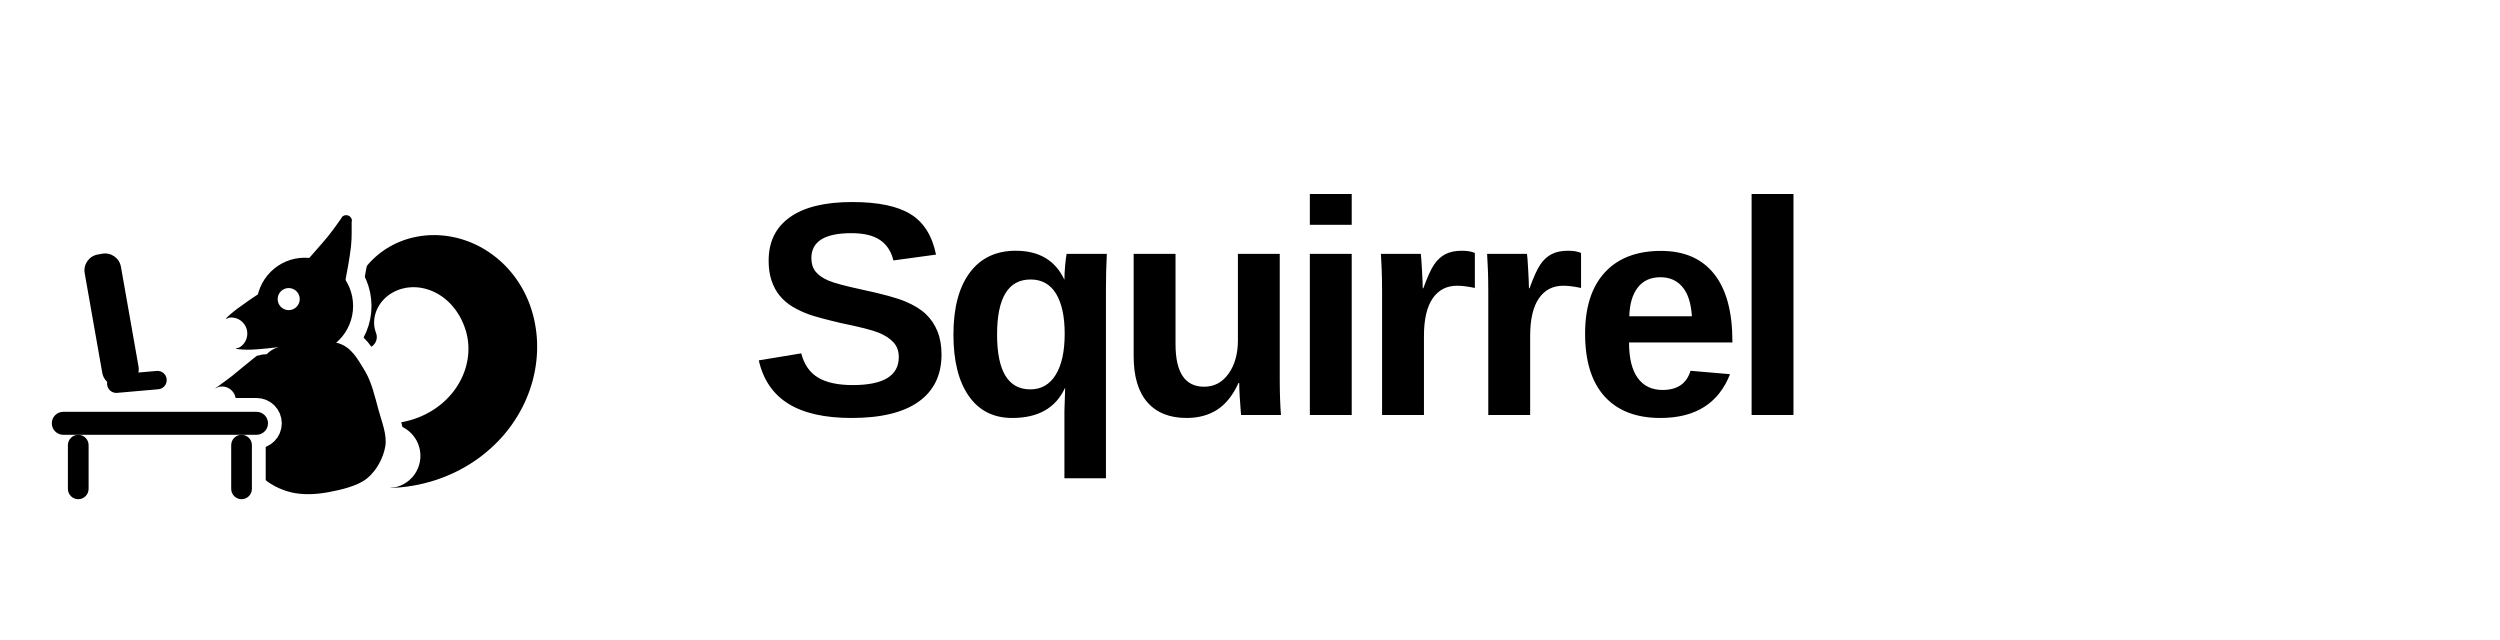
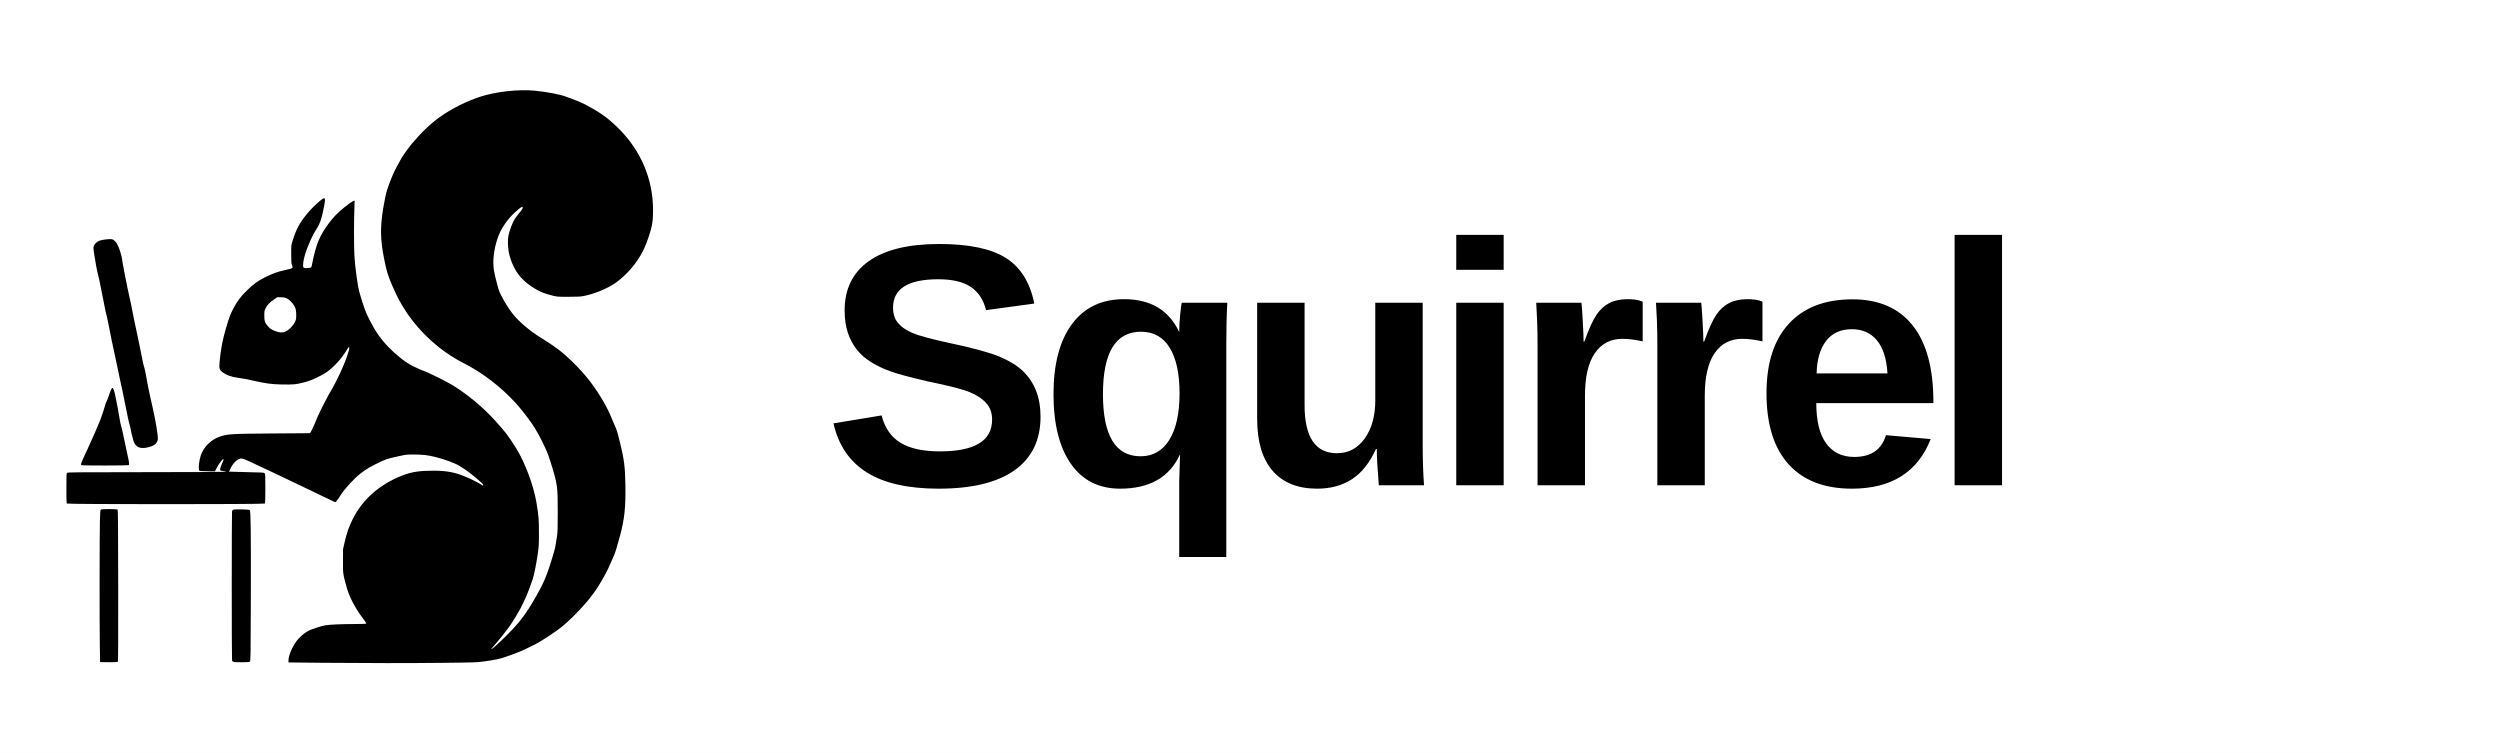
- <svg xmlns="http://www.w3.org/2000/svg" viewBox="0 0 1000 256" width="1000" height="256">
-   <rect width="1000" height="256" fill="#FFFFFF" />
-   <g fill="#000000" transform="translate(6,12) scale(0.92)">
-     <path d="M162.89,199.14 C162.76,199.20 164.39,199.08 165.20,199.03 C166.01,198.98 166.90,198.91 167.74,198.83 C168.59,198.75 169.43,198.65 170.26,198.54 C171.10,198.43 171.93,198.31 172.75,198.17 C173.58,198.03 174.40,197.87 175.22,197.71 C176.03,197.54 176.84,197.36 177.65,197.16 C178.45,196.97 179.25,196.76 180.05,196.53 C180.84,196.31 181.62,196.08 182.40,195.83 C183.18,195.58 183.96,195.32 184.72,195.04 C185.49,194.77 186.25,194.48 187.00,194.18 C187.76,193.88 188.50,193.57 189.24,193.24 C189.97,192.92 190.70,192.58 191.42,192.23 C192.14,191.88 192.86,191.52 193.56,191.15 C194.27,190.77 194.96,190.39 195.65,189.99 C196.33,189.60 197.01,189.19 197.68,188.78 C198.35,188.36 199.01,187.93 199.66,187.49 C200.31,187.05 200.95,186.60 201.58,186.15 C202.21,185.69 202.83,185.22 203.44,184.74 C204.05,184.26 204.65,183.77 205.24,183.27 C205.83,182.78 206.41,182.27 206.98,181.75 C207.55,181.24 208.10,180.71 208.65,180.18 C209.20,179.65 209.73,179.11 210.26,178.56 C210.78,178.01 211.29,177.45 211.80,176.89 C212.30,176.32 212.79,175.75 213.27,175.17 C213.74,174.59 214.21,174.00 214.67,173.41 C215.12,172.82 215.56,172.22 216.00,171.61 C216.43,171.00 216.85,170.39 217.25,169.77 C217.66,169.15 218.05,168.53 218.44,167.90 C218.82,167.27 219.19,166.64 219.54,166.00 C219.90,165.36 220.25,164.71 220.58,164.06 C220.91,163.42 221.23,162.76 221.54,162.11 C221.84,161.45 222.14,160.79 222.42,160.12 C222.70,159.46 222.97,158.79 223.22,158.12 C223.48,157.45 223.72,156.78 223.95,156.10 C224.18,155.42 224.40,154.74 224.60,154.06 C224.81,153.38 225.00,152.70 225.18,152.02 C225.35,151.33 225.52,150.65 225.67,149.96 C225.82,149.27 225.96,148.59 226.09,147.90 C226.22,147.21 226.33,146.52 226.43,145.83 C226.53,145.14 226.62,144.45 226.69,143.77 C226.77,143.08 226.83,142.39 226.88,141.70 C226.93,141.01 226.96,140.33 226.99,139.64 C227.01,138.96 227.02,138.27 227.02,137.59 C227.02,136.91 227.00,136.23 226.98,135.55 C226.95,134.87 226.91,134.20 226.86,133.52 C226.81,132.85 226.74,132.18 226.67,131.51 C226.59,130.85 226.50,130.18 226.40,129.52 C226.30,128.86 226.19,128.20 226.06,127.55 C225.94,126.90 225.80,126.25 225.66,125.61 C225.51,124.96 225.35,124.32 225.18,123.69 C225.01,123.05 224.83,122.42 224.63,121.80 C224.44,121.17 224.23,120.55 224.01,119.94 C223.80,119.33 223.57,118.72 223.33,118.12 C223.09,117.52 222.83,116.93 222.57,116.34 C222.31,115.75 222.03,115.17 221.75,114.60 C221.47,114.03 221.17,113.46 220.87,112.90 C220.56,112.34 220.24,111.79 219.92,111.25 C219.59,110.71 219.26,110.18 218.92,109.65 C218.57,109.13 218.22,108.61 217.86,108.10 C217.49,107.59 217.12,107.09 216.74,106.60 C216.36,106.11 215.97,105.63 215.58,105.16 C215.18,104.69 214.78,104.22 214.37,103.77 C213.95,103.32 213.53,102.87 213.11,102.44 C212.68,102.01 212.25,101.58 211.81,101.17 C211.37,100.76 210.92,100.35 210.47,99.96 C210.01,99.57 209.55,99.18 209.09,98.81 C208.62,98.44 208.15,98.08 207.68,97.73 C207.20,97.37 206.72,97.03 206.24,96.70 C205.75,96.37 205.26,96.05 204.76,95.74 C204.27,95.44 203.77,95.14 203.27,94.85 C202.77,94.56 202.26,94.29 201.75,94.02 C201.24,93.76 200.73,93.50 200.21,93.26 C199.70,93.02 199.18,92.78 198.66,92.56 C198.14,92.34 197.61,92.13 197.09,91.93 C196.56,91.73 196.04,91.54 195.51,91.37 C194.98,91.19 194.45,91.02 193.92,90.87 C193.39,90.71 192.86,90.57 192.33,90.43 C191.80,90.30 191.26,90.18 190.73,90.07 C190.20,89.95 189.67,89.85 189.14,89.76 C188.61,89.67 188.07,89.59 187.54,89.52 C187.01,89.45 186.48,89.39 185.96,89.34 C185.43,89.29 184.90,89.26 184.38,89.23 C183.85,89.20 183.33,89.18 182.81,89.17 C182.29,89.16 181.77,89.17 181.25,89.18 C180.74,89.19 180.22,89.21 179.71,89.24 C179.20,89.27 178.69,89.32 178.19,89.37 C177.68,89.42 177.18,89.48 176.68,89.54 C176.18,89.61 175.69,89.69 175.20,89.78 C174.71,89.86 174.22,89.96 173.74,90.07 C173.25,90.17 172.78,90.28 172.30,90.40 C171.83,90.53 171.36,90.66 170.89,90.79 C170.43,90.93 169.97,91.08 169.51,91.23 C169.06,91.39 168.61,91.55 168.16,91.72 C167.72,91.89 167.28,92.06 166.85,92.25 C166.41,92.43 165.99,92.62 165.56,92.82 C165.14,93.02 164.72,93.23 164.31,93.44 C163.90,93.65 163.50,93.87 163.10,94.09 C162.70,94.32 162.31,94.55 161.92,94.79 C161.53,95.02 161.15,95.27 160.78,95.51 C160.41,95.76 160.04,96.02 159.68,96.28 C159.32,96.54 158.97,96.80 158.62,97.07 C158.27,97.34 157.93,97.62 157.60,97.90 C157.26,98.18 156.94,98.46 156.62,98.75 C156.30,99.04 155.98,99.33 155.68,99.63 C155.37,99.93 155.07,100.23 154.78,100.53 C154.49,100.84 154.20,101.15 153.92,101.46 C153.64,101.77 153.37,102.09 153.11,102.41 C152.84,102.73 152.59,103.05 152.34,103.37 C152.09,103.70 151.84,104.02 151.61,104.35 C151.37,104.68 151.14,105.02 150.92,105.35 C150.70,105.69 150.48,106.02 150.28,106.36 C150.07,106.70 149.87,107.04 149.67,107.38 C149.48,107.73 149.29,108.07 149.11,108.42 C148.93,108.76 148.76,109.11 148.60,109.46 C148.43,109.80 148.27,110.15 148.12,110.50 C147.97,110.85 147.82,111.20 147.68,111.55 C147.54,111.90 147.41,112.26 147.29,112.61 C147.16,112.96 147.04,113.31 146.93,113.67 C146.82,114.02 146.71,114.37 146.61,114.72 C146.51,115.08 146.42,115.43 146.33,115.78 C146.25,116.13 146.17,116.48 146.09,116.84 C146.02,117.19 145.95,117.54 145.89,117.89 C145.83,118.24 145.77,118.59 145.72,118.94 C145.67,119.28 145.63,119.63 145.59,119.98 C145.55,120.32 145.52,120.67 145.49,121.01 C145.47,121.36 145.45,121.70 145.43,122.04 C145.42,122.39 145.41,122.73 145.40,123.06 C145.40,123.40 145.40,123.74 145.40,124.08 C145.41,124.41 145.42,124.75 145.44,125.08 C145.46,125.41 145.48,125.74 145.50,126.07 C145.53,126.40 145.56,126.73 145.60,127.05 C145.63,127.38 145.68,127.70 145.72,128.02 C145.77,128.34 145.82,128.66 145.87,128.98 C145.93,129.29 145.99,129.61 146.05,129.92 C146.12,130.23 146.18,130.55 146.26,130.85 C146.33,131.16 146.41,131.47 146.49,131.77 C146.57,132.08 146.65,132.38 146.74,132.68 C146.83,132.98 146.93,133.27 147.02,133.57 C147.12,133.86 147.23,134.17 147.33,134.44 C147.43,134.72 147.49,134.92 147.62,135.22 C147.75,135.52 147.92,135.91 148.13,136.22 C148.33,136.53 148.57,136.82 148.84,137.08 C149.11,137.34 149.41,137.57 149.73,137.76 C150.05,137.95 150.40,138.11 150.75,138.23 C151.10,138.34 151.48,138.42 151.85,138.45 C152.22,138.49 152.60,138.48 152.97,138.43 C153.33,138.38 153.70,138.29 154.05,138.16 C154.40,138.03 154.74,137.85 155.05,137.65 C155.36,137.45 155.65,137.20 155.91,136.94 C156.17,136.67 156.40,136.36 156.59,136.05 C156.78,135.73 156.94,135.38 157.06,135.03 C157.17,134.67 157.25,134.30 157.28,133.93 C157.32,133.56 157.31,133.18 157.26,132.81 C157.21,132.44 157.07,132.01 156.99,131.73 C156.91,131.44 156.83,131.31 156.76,131.12 C156.70,130.92 156.65,130.76 156.60,130.58 C156.54,130.39 156.50,130.21 156.45,130.02 C156.41,129.84 156.37,129.65 156.34,129.46 C156.30,129.27 156.27,129.08 156.25,128.89 C156.22,128.70 156.20,128.50 156.18,128.31 C156.16,128.11 156.15,127.92 156.14,127.72 C156.14,127.52 156.13,127.32 156.13,127.12 C156.13,126.93 156.14,126.73 156.15,126.53 C156.16,126.33 156.17,126.13 156.19,125.93 C156.21,125.72 156.24,125.52 156.27,125.32 C156.29,125.12 156.33,124.92 156.37,124.72 C156.40,124.52 156.45,124.32 156.49,124.12 C156.54,123.92 156.59,123.72 156.65,123.52 C156.70,123.32 156.76,123.12 156.83,122.93 C156.89,122.73 156.96,122.53 157.04,122.34 C157.11,122.14 157.19,121.95 157.27,121.75 C157.35,121.56 157.44,121.37 157.53,121.18 C157.62,120.99 157.72,120.80 157.82,120.61 C157.92,120.43 158.02,120.24 158.13,120.06 C158.23,119.87 158.35,119.69 158.46,119.51 C158.58,119.33 158.70,119.15 158.82,118.98 C158.94,118.80 159.07,118.63 159.20,118.46 C159.33,118.29 159.47,118.12 159.61,117.95 C159.75,117.79 159.89,117.62 160.04,117.46 C160.18,117.30 160.33,117.15 160.48,116.99 C160.64,116.83 160.79,116.68 160.95,116.53 C161.11,116.38 161.27,116.24 161.44,116.09 C161.61,115.95 161.78,115.81 161.95,115.67 C162.12,115.53 162.29,115.40 162.47,115.27 C162.65,115.14 162.83,115.01 163.01,114.89 C163.20,114.76 163.38,114.64 163.57,114.53 C163.76,114.41 163.95,114.30 164.14,114.19 C164.34,114.08 164.53,113.97 164.73,113.87 C164.93,113.76 165.13,113.66 165.33,113.57 C165.53,113.47 165.74,113.38 165.94,113.29 C166.15,113.21 166.36,113.12 166.57,113.04 C166.78,112.96 166.99,112.89 167.20,112.81 C167.41,112.74 167.63,112.67 167.84,112.61 C168.06,112.54 168.28,112.48 168.50,112.43 C168.72,112.37 168.94,112.32 169.16,112.27 C169.38,112.22 169.60,112.17 169.82,112.13 C170.05,112.09 170.27,112.06 170.50,112.02 C170.72,111.99 170.95,111.96 171.18,111.94 C171.40,111.91 171.63,111.89 171.86,111.88 C172.08,111.86 172.31,111.85 172.54,111.84 C172.77,111.83 173.00,111.83 173.23,111.83 C173.46,111.83 173.69,111.83 173.92,111.84 C174.15,111.84 174.38,111.86 174.61,111.87 C174.84,111.89 175.07,111.91 175.30,111.93 C175.53,111.95 175.76,111.98 175.99,112.01 C176.22,112.04 176.44,112.08 176.67,112.12 C176.90,112.16 177.13,112.20 177.36,112.25 C177.59,112.30 177.81,112.35 178.04,112.40 C178.27,112.46 178.49,112.52 178.72,112.58 C178.94,112.64 179.17,112.71 179.39,112.78 C179.62,112.85 179.84,112.92 180.06,113.00 C180.28,113.08 180.50,113.16 180.72,113.24 C180.94,113.33 181.16,113.42 181.38,113.51 C181.60,113.60 181.82,113.70 182.03,113.80 C182.25,113.90 182.46,114.00 182.68,114.11 C182.89,114.21 183.10,114.32 183.31,114.44 C183.52,114.55 183.73,114.67 183.94,114.79 C184.15,114.91 184.35,115.03 184.56,115.16 C184.76,115.29 184.97,115.42 185.17,115.55 C185.37,115.69 185.57,115.83 185.77,115.97 C185.96,116.11 186.16,116.25 186.36,116.40 C186.55,116.55 186.74,116.70 186.94,116.86 C187.13,117.01 187.32,117.17 187.50,117.33 C187.69,117.49 187.88,117.65 188.06,117.82 C188.24,117.99 188.43,118.16 188.61,118.33 C188.79,118.51 188.96,118.68 189.14,118.86 C189.31,119.04 189.49,119.23 189.66,119.41 C189.83,119.60 190.00,119.79 190.17,119.98 C190.33,120.17 190.50,120.37 190.66,120.57 C190.82,120.76 190.99,120.97 191.14,121.17 C191.30,121.38 191.46,121.58 191.61,121.79 C191.76,122.00 191.91,122.22 192.06,122.43 C192.21,122.65 192.36,122.87 192.50,123.09 C192.64,123.31 192.78,123.54 192.92,123.77 C193.06,124.00 193.20,124.23 193.33,124.46 C193.46,124.70 193.59,124.93 193.72,125.17 C193.85,125.41 193.97,125.66 194.10,125.90 C194.22,126.15 194.34,126.40 194.45,126.65 C194.57,126.90 194.68,127.15 194.79,127.41 C194.90,127.67 195.01,127.93 195.11,128.19 C195.22,128.45 195.32,128.72 195.42,128.99 C195.52,129.26 195.61,129.53 195.70,129.80 C195.79,130.08 195.88,130.36 195.97,130.64 C196.05,130.92 196.13,131.20 196.21,131.48 C196.29,131.77 196.36,132.06 196.43,132.35 C196.50,132.64 196.56,132.94 196.62,133.23 C196.68,133.53 196.73,133.83 196.78,134.13 C196.83,134.44 196.88,134.74 196.92,135.05 C196.96,135.36 196.99,135.67 197.02,135.98 C197.05,136.29 197.08,136.61 197.10,136.93 C197.11,137.24 197.13,137.56 197.14,137.89 C197.14,138.21 197.15,138.53 197.14,138.86 C197.14,139.18 197.13,139.51 197.12,139.84 C197.10,140.17 197.08,140.50 197.06,140.83 C197.03,141.17 197.00,141.50 196.96,141.84 C196.92,142.17 196.88,142.51 196.83,142.85 C196.77,143.19 196.72,143.52 196.65,143.86 C196.59,144.20 196.52,144.55 196.44,144.89 C196.37,145.23 196.29,145.57 196.20,145.91 C196.11,146.26 196.01,146.60 195.91,146.94 C195.80,147.29 195.69,147.63 195.58,147.98 C195.46,148.32 195.34,148.66 195.21,149.01 C195.08,149.35 194.94,149.69 194.80,150.04 C194.65,150.38 194.50,150.72 194.34,151.06 C194.18,151.40 194.02,151.74 193.85,152.08 C193.67,152.42 193.49,152.76 193.31,153.09 C193.12,153.43 192.93,153.77 192.72,154.10 C192.52,154.43 192.32,154.76 192.10,155.09 C191.88,155.42 191.66,155.75 191.43,156.08 C191.20,156.40 190.96,156.73 190.72,157.05 C190.47,157.37 190.22,157.68 189.96,158.00 C189.70,158.31 189.44,158.62 189.16,158.93 C188.89,159.24 188.61,159.55 188.32,159.85 C188.03,160.15 187.74,160.45 187.44,160.74 C187.13,161.04 186.82,161.33 186.51,161.61 C186.19,161.90 185.87,162.18 185.54,162.46 C185.21,162.73 184.87,163.01 184.53,163.27 C184.18,163.54 183.83,163.80 183.47,164.06 C183.12,164.32 182.75,164.57 182.38,164.82 C182.01,165.07 181.63,165.31 181.25,165.54 C180.86,165.78 180.47,166.01 180.08,166.23 C179.68,166.45 179.28,166.67 178.87,166.88 C178.46,167.09 178.04,167.30 177.62,167.49 C177.20,167.69 176.78,167.88 176.34,168.07 C175.91,168.25 175.47,168.43 175.03,168.59 C174.58,168.76 174.13,168.93 173.68,169.08 C173.23,169.23 172.77,169.38 172.30,169.52 C171.84,169.66 171.37,169.79 170.89,169.91 C170.42,170.03 169.94,170.14 169.46,170.25 C168.97,170.35 168.48,170.45 167.99,170.54 C167.50,170.63 167.00,170.70 166.50,170.77 C166.00,170.84 165.50,170.91 164.99,170.96 C164.49,171.01 164.02,171.05 163.46,171.08 C162.91,171.12 161.44,171.11 161.66,171.16 C161.88,171.21 163.76,171.19 164.78,171.38 C165.81,171.56 166.83,171.87 167.79,172.28 C168.74,172.69 169.67,173.22 170.51,173.83 C171.35,174.44 172.14,175.16 172.82,175.95 C173.51,176.73 174.12,177.61 174.61,178.52 C175.10,179.44 175.50,180.43 175.77,181.43 C176.05,182.43 176.22,183.49 176.26,184.53 C176.31,185.57 176.24,186.64 176.05,187.66 C175.86,188.68 175.55,189.71 175.15,190.66 C174.74,191.61 174.21,192.55 173.60,193.39 C172.99,194.23 172.26,195.02 171.48,195.70 C170.70,196.38 169.82,196.99 168.90,197.48 C167.99,197.97 166.99,198.37 165.99,198.65 C164.99,198.92 163.03,199.07 162.89,199.14 Z" />
-     <g fill="#FFFFFF" stroke="#FFFFFF" stroke-width="16" stroke-linejoin="round" stroke-linecap="round">
-       <path d="M140.00,136.00 C146.33,137.67 149.00,143.17 152.00,148.00 C155.00,152.83 156.50,159.50 158.00,165.00 C159.50,170.50 161.83,176.00 161.00,181.00 C160.17,186.00 157.17,191.67 153.00,195.00 C148.83,198.33 141.50,200.00 136.00,201.00 C130.50,202.00 124.83,202.17 120.00,201.00 C115.17,199.83 110.33,197.33 107.00,194.00 C103.67,190.67 101.33,185.67 100.00,181.00 C98.67,176.33 98.33,171.17 99.00,166.00 C99.67,160.83 101.50,154.67 104.00,150.00 C106.50,145.33 108.00,140.33 114.00,138.00 C120.00,135.67 133.67,134.33 140.00,136.00 Z" />
-       <circle cx="126.00" cy="120.00" r="21.00" />
-       <path d="M106.73,114.25 C104.63,115.49 99.33,119.19 96.84,121.04 C94.35,122.89 92.37,124.69 91.79,125.36 C91.20,126.02 92.80,125.08 93.32,125.03 C93.84,124.98 94.37,124.99 94.89,125.06 C95.40,125.12 95.92,125.25 96.41,125.43 C96.90,125.61 97.38,125.85 97.81,126.13 C98.25,126.41 98.66,126.75 99.02,127.12 C99.38,127.50 99.71,127.92 99.98,128.36 C100.25,128.81 100.48,129.29 100.64,129.79 C100.80,130.28 100.92,130.80 100.97,131.32 C101.02,131.84 101.01,132.37 100.94,132.89 C100.88,133.40 100.75,133.92 100.57,134.41 C100.39,134.90 100.15,135.38 99.87,135.81 C99.59,136.25 99.25,136.66 98.88,137.02 C98.50,137.38 98.08,137.71 97.64,137.98 C97.19,138.25 95.29,138.48 96.21,138.64 C97.13,138.80 99.99,139.11 103.16,138.96 C106.34,138.81 112.84,138.16 115.27,137.75 C117.71,137.34 117.00,137.01 117.78,136.50 C118.56,136.00 119.30,135.39 119.95,134.73 C120.59,134.07 121.18,133.31 121.66,132.52 C122.15,131.73 122.55,130.86 122.85,129.98 C123.14,129.11 123.34,128.17 123.44,127.25 C123.53,126.33 123.52,125.37 123.40,124.45 C123.29,123.53 123.06,122.60 122.75,121.73 C122.43,120.86 122.01,120.00 121.50,119.22 C121.00,118.44 120.39,117.70 119.73,117.05 C119.07,116.41 118.31,115.82 117.52,115.34 C116.73,114.85 115.86,114.45 114.98,114.15 C114.11,113.86 113.17,113.66 112.25,113.56 C111.33,113.47 110.37,113.48 109.45,113.60 C108.53,113.71 108.83,113.01 106.73,114.25 Z" />
-       <path d="M143.63,108.98 C144.22,106.19 145.63,98.28 146.09,94.08 C146.55,89.88 146.31,85.60 146.37,83.79 C146.44,81.98 146.47,83.43 146.49,83.24 C146.51,83.06 146.50,82.87 146.48,82.68 C146.46,82.50 146.41,82.31 146.35,82.14 C146.28,81.97 146.20,81.79 146.10,81.64 C146.00,81.48 145.87,81.34 145.74,81.21 C145.61,81.08 145.46,80.96 145.30,80.86 C145.14,80.77 144.97,80.69 144.79,80.63 C144.61,80.57 144.43,80.53 144.24,80.51 C144.06,80.49 143.87,80.50 143.68,80.52 C143.50,80.54 143.31,80.59 143.14,80.65 C142.97,80.72 142.79,80.80 142.64,80.90 C142.48,81.00 142.34,81.13 142.21,81.26 C142.08,81.39 141.96,81.54 141.86,81.70 C141.77,81.86 142.62,80.84 141.63,82.21 C140.64,83.58 138.45,86.78 135.91,89.92 C133.37,93.05 128.08,98.83 126.37,101.02 C124.67,103.21 125.85,102.35 125.70,103.04 C125.56,103.73 125.49,104.45 125.50,105.16 C125.51,105.86 125.61,106.58 125.77,107.27 C125.94,107.95 126.19,108.63 126.51,109.26 C126.83,109.89 127.22,110.50 127.67,111.04 C128.12,111.59 128.64,112.09 129.20,112.52 C129.76,112.95 130.38,113.33 131.02,113.63 C131.66,113.92 132.35,114.15 133.04,114.30 C133.73,114.44 134.45,114.51 135.16,114.50 C135.86,114.49 136.58,114.39 137.27,114.23 C137.95,114.06 138.63,113.81 139.26,113.49 C139.89,113.17 140.50,112.78 141.04,112.33 C141.59,111.88 142.09,111.36 142.52,110.80 C142.95,110.24 143.03,111.77 143.63,108.98 Z" />
-       <path d="M104.17,142.41 C102.21,143.90 97.05,148.30 94.24,150.51 C91.43,152.71 88.26,154.86 87.32,155.63 C86.37,156.41 88.15,155.28 88.58,155.17 C89.01,155.07 89.47,155.01 89.91,155.00 C90.36,154.99 90.81,155.04 91.25,155.13 C91.68,155.22 92.12,155.37 92.52,155.56 C92.93,155.74 93.32,155.98 93.67,156.25 C94.02,156.53 94.35,156.85 94.63,157.19 C94.92,157.53 95.17,157.92 95.37,158.32 C95.57,158.71 95.72,159.15 95.83,159.58 C95.93,160.01 95.99,160.47 96.00,160.91 C96.01,161.36 95.96,161.81 95.87,162.25 C95.78,162.68 95.63,163.12 95.44,163.52 C95.26,163.93 95.02,164.32 94.75,164.67 C94.47,165.02 94.15,165.35 93.81,165.63 C93.47,165.92 91.36,166.72 92.68,166.37 C94.01,166.01 98.23,164.95 101.76,163.49 C105.28,162.03 111.56,158.79 113.83,157.59 C116.11,156.40 114.93,156.80 115.40,156.33 C115.87,155.85 116.30,155.31 116.65,154.74 C117.00,154.18 117.29,153.56 117.51,152.92 C117.73,152.29 117.88,151.62 117.95,150.96 C118.02,150.29 118.02,149.60 117.94,148.94 C117.86,148.28 117.70,147.61 117.48,146.98 C117.25,146.35 116.95,145.73 116.59,145.17 C116.23,144.60 115.80,144.07 115.33,143.60 C114.85,143.13 114.31,142.70 113.74,142.35 C113.18,142.00 112.56,141.71 111.92,141.49 C111.29,141.27 110.62,141.12 109.96,141.05 C109.29,140.98 108.60,140.98 107.94,141.06 C107.28,141.14 106.61,141.30 105.98,141.52 C105.35,141.75 106.12,140.91 104.17,142.41 Z" />
-     </g>
-     <g>
-       <path d="M140.00,136.00 C146.33,137.67 149.00,143.17 152.00,148.00 C155.00,152.83 156.50,159.50 158.00,165.00 C159.50,170.50 161.83,176.00 161.00,181.00 C160.17,186.00 157.17,191.67 153.00,195.00 C148.83,198.33 141.50,200.00 136.00,201.00 C130.50,202.00 124.83,202.17 120.00,201.00 C115.17,199.83 110.33,197.33 107.00,194.00 C103.67,190.67 101.33,185.67 100.00,181.00 C98.67,176.33 98.33,171.17 99.00,166.00 C99.67,160.83 101.50,154.67 104.00,150.00 C106.50,145.33 108.00,140.33 114.00,138.00 C120.00,135.67 133.67,134.33 140.00,136.00 Z" />
-       <circle cx="126.00" cy="120.00" r="21.00" />
-       <path d="M106.73,114.25 C104.63,115.49 99.33,119.19 96.84,121.04 C94.35,122.89 92.37,124.69 91.79,125.36 C91.20,126.02 92.80,125.08 93.32,125.03 C93.84,124.98 94.37,124.99 94.89,125.06 C95.40,125.12 95.92,125.25 96.41,125.43 C96.90,125.61 97.38,125.85 97.81,126.13 C98.25,126.41 98.66,126.75 99.02,127.12 C99.38,127.50 99.71,127.92 99.98,128.36 C100.25,128.81 100.48,129.29 100.64,129.79 C100.80,130.28 100.92,130.80 100.97,131.32 C101.02,131.84 101.01,132.37 100.94,132.89 C100.88,133.40 100.75,133.92 100.57,134.41 C100.39,134.90 100.15,135.38 99.87,135.81 C99.59,136.25 99.25,136.66 98.88,137.02 C98.50,137.38 98.08,137.71 97.64,137.98 C97.19,138.25 95.29,138.48 96.21,138.64 C97.13,138.80 99.99,139.11 103.16,138.96 C106.34,138.81 112.84,138.16 115.27,137.75 C117.71,137.34 117.00,137.01 117.78,136.50 C118.56,136.00 119.30,135.39 119.95,134.73 C120.59,134.07 121.18,133.31 121.66,132.52 C122.15,131.73 122.55,130.86 122.85,129.98 C123.14,129.11 123.34,128.17 123.44,127.25 C123.53,126.33 123.52,125.37 123.40,124.45 C123.29,123.53 123.06,122.60 122.75,121.73 C122.43,120.86 122.01,120.00 121.50,119.22 C121.00,118.44 120.39,117.70 119.73,117.05 C119.07,116.41 118.31,115.82 117.52,115.34 C116.73,114.85 115.86,114.45 114.98,114.15 C114.11,113.86 113.17,113.66 112.25,113.56 C111.33,113.47 110.37,113.48 109.45,113.60 C108.53,113.71 108.83,113.01 106.73,114.25 Z" />
-       <path d="M143.63,108.98 C144.22,106.19 145.63,98.28 146.09,94.08 C146.55,89.88 146.31,85.60 146.37,83.79 C146.44,81.98 146.47,83.43 146.49,83.24 C146.51,83.06 146.50,82.87 146.48,82.68 C146.46,82.50 146.41,82.31 146.35,82.14 C146.28,81.97 146.20,81.79 146.10,81.64 C146.00,81.48 145.87,81.34 145.74,81.21 C145.61,81.08 145.46,80.96 145.30,80.86 C145.14,80.77 144.97,80.69 144.79,80.63 C144.61,80.57 144.43,80.53 144.24,80.51 C144.06,80.49 143.87,80.50 143.68,80.52 C143.50,80.54 143.31,80.59 143.14,80.65 C142.97,80.72 142.79,80.80 142.64,80.90 C142.48,81.00 142.34,81.13 142.21,81.26 C142.08,81.39 141.96,81.54 141.86,81.70 C141.77,81.86 142.62,80.84 141.63,82.21 C140.64,83.58 138.45,86.78 135.91,89.92 C133.37,93.05 128.08,98.83 126.37,101.02 C124.67,103.21 125.85,102.35 125.70,103.04 C125.56,103.73 125.49,104.45 125.50,105.16 C125.51,105.86 125.61,106.58 125.77,107.27 C125.94,107.95 126.19,108.63 126.51,109.26 C126.83,109.89 127.22,110.50 127.67,111.04 C128.12,111.59 128.64,112.09 129.20,112.52 C129.76,112.95 130.38,113.33 131.02,113.63 C131.66,113.92 132.35,114.15 133.04,114.30 C133.73,114.44 134.45,114.51 135.16,114.50 C135.86,114.49 136.58,114.39 137.27,114.23 C137.95,114.06 138.63,113.81 139.26,113.49 C139.89,113.17 140.50,112.78 141.04,112.33 C141.59,111.88 142.09,111.36 142.52,110.80 C142.95,110.24 143.03,111.77 143.63,108.98 Z" />
-       <path d="M104.17,142.41 C102.21,143.90 97.05,148.30 94.24,150.51 C91.43,152.71 88.26,154.86 87.32,155.63 C86.37,156.41 88.15,155.28 88.58,155.17 C89.01,155.07 89.47,155.01 89.91,155.00 C90.36,154.99 90.81,155.04 91.25,155.13 C91.68,155.22 92.12,155.37 92.52,155.56 C92.93,155.74 93.32,155.98 93.67,156.25 C94.02,156.53 94.35,156.85 94.63,157.19 C94.92,157.53 95.17,157.92 95.37,158.32 C95.57,158.71 95.72,159.15 95.83,159.58 C95.93,160.01 95.99,160.47 96.00,160.91 C96.01,161.36 95.96,161.81 95.87,162.25 C95.78,162.68 95.63,163.12 95.44,163.52 C95.26,163.93 95.02,164.32 94.75,164.67 C94.47,165.02 94.15,165.35 93.81,165.63 C93.47,165.92 91.36,166.72 92.68,166.37 C94.01,166.01 98.23,164.95 101.76,163.49 C105.28,162.03 111.56,158.79 113.83,157.59 C116.11,156.40 114.93,156.80 115.40,156.33 C115.87,155.85 116.30,155.31 116.65,154.74 C117.00,154.18 117.29,153.56 117.51,152.92 C117.73,152.29 117.88,151.62 117.95,150.96 C118.02,150.29 118.02,149.60 117.94,148.94 C117.86,148.28 117.70,147.61 117.48,146.98 C117.25,146.35 116.95,145.73 116.59,145.17 C116.23,144.60 115.80,144.07 115.33,143.60 C114.85,143.13 114.31,142.70 113.74,142.35 C113.18,142.00 112.56,141.71 111.92,141.49 C111.29,141.27 110.62,141.12 109.96,141.05 C109.29,140.98 108.60,140.98 107.94,141.06 C107.28,141.14 106.61,141.30 105.98,141.52 C105.35,141.75 106.12,140.91 104.17,142.41 Z" />
-     </g>
-     <circle cx="119" cy="117" r="4.8" fill="#FFFFFF" />
-     <g fill="#FFFFFF" stroke="#FFFFFF" stroke-width="12" stroke-linejoin="round" stroke-linecap="round">
-       <rect x="34" y="97" width="16" height="58" rx="7" transform="rotate(-10 42 126)" />
-       <rect x="40" y="149" width="26" height="8" rx="4" transform="rotate(-5 53 153)" />
-     </g>
-     <g>
-       <rect x="34" y="97" width="16" height="58" rx="7" transform="rotate(-10 42 126)" />
-       <rect x="40" y="149" width="26" height="8" rx="4" transform="rotate(-5 53 153)" />
-     </g>
-     <g fill="#FFFFFF" stroke="#FFFFFF" stroke-width="12" stroke-linejoin="round" stroke-linecap="round">
-       <rect x="16" y="166" width="94" height="10" rx="5" />
-       <rect x="23" y="176" width="9" height="28" rx="4.5" />
-       <rect x="94" y="176" width="9" height="28" rx="4.5" />
-     </g>
-     <g>
-       <rect x="16" y="166" width="94" height="10" rx="5" />
-       <rect x="23" y="176" width="9" height="28" rx="4.5" />
-       <rect x="94" y="176" width="9" height="28" rx="4.5" />
-     </g>
+ <svg xmlns="http://www.w3.org/2000/svg" viewBox="0 0 3400 1024" width="3400" height="1024">
+   <rect width="3400" height="1024" fill="#FFFFFF" />
+   <g transform="translate(90,122.0) scale(0.56727)">
+     <path fill="#000000" fill-rule="evenodd" d="M616.00,1373.95 C577.23,1373.59 542.69,1373.23 539.25,1373.15 L533.00,1373.00 L533.00,1368.23 C533.00,1357.23 540.87,1337.98 551.60,1322.75 C558.00,1313.66 570.59,1302.51 580.00,1297.60 C587.67,1293.59 612.51,1285.43 621.32,1284.03 C632.13,1282.31 661.60,1281.03 690.69,1281.01 C709.02,1281.01 719.11,1280.64 719.52,1279.97 C719.87,1279.40 716.81,1274.56 712.72,1269.22 C693.65,1244.32 679.04,1216.82 672.75,1194.00 C663.24,1159.53 663.55,1161.73 663.68,1130.00 L663.79,1101.50 L667.81,1084.00 C672.78,1062.31 677.17,1049.76 686.49,1030.50 C706.25,989.68 740.73,955.82 784.37,934.40 C812.31,920.68 832.02,915.28 859.00,913.93 C893.85,912.19 917.15,914.28 939.50,921.14 C955.34,926.01 985.94,940.14 994.68,946.64 C998.31,949.33 1000.00,949.63 1000.00,947.58 C1000.00,944.40 965.59,915.73 952.50,908.01 C950.30,906.71 946.20,904.15 943.39,902.32 C932.97,895.54 907.79,886.14 885.00,880.54 C866.69,876.05 855.73,874.76 834.50,874.62 C816.85,874.50 816.11,874.58 796.50,878.80 C785.50,881.16 772.97,884.25 768.66,885.66 C757.19,889.41 724.69,905.97 716.00,912.50 C711.88,915.59 706.48,919.64 704.00,921.50 C691.12,931.17 665.33,959.51 657.94,972.12 C653.42,979.84 646.38,989.00 644.98,989.00 C644.44,989.00 630.74,982.48 614.52,974.50 C598.30,966.53 584.76,960.00 584.43,960.00 C584.11,960.00 574.31,955.32 562.67,949.59 C551.03,943.86 530.70,934.14 517.50,927.97 C504.30,921.81 487.20,913.72 479.50,909.99 C446.84,894.17 425.52,884.70 421.56,884.25 C412.82,883.27 402.64,891.76 394.66,906.67 C392.11,911.45 390.16,915.49 390.33,915.66 C390.49,915.83 409.41,916.34 432.35,916.81 C469.71,917.56 474.26,917.83 475.79,919.36 C477.34,920.91 477.50,924.37 477.50,955.99 C477.50,983.30 477.22,991.18 476.20,992.20 C474.27,994.13 3.73,994.13 1.80,992.20 C0.78,991.18 0.50,983.19 0.50,955.37 C0.50,921.36 0.58,919.78 2.44,918.42 C4.10,917.21 31.54,916.99 191.94,916.90 C295.10,916.85 380.62,916.46 382.00,916.05 C384.02,915.45 383.35,915.16 378.50,914.57 C375.20,914.17 371.71,913.62 370.75,913.35 C368.27,912.66 368.56,908.64 371.62,901.50 C376.83,889.31 377.94,886.08 377.07,885.54 C375.41,884.52 367.38,894.79 361.94,904.92 L356.50,915.04 L338.21,914.77 C323.25,914.55 319.75,914.23 318.98,913.00 C316.53,909.13 318.53,889.26 322.58,877.14 C329.34,856.91 347.13,839.05 367.60,831.95 C386.54,825.37 394.71,824.87 494.89,824.15 L584.28,823.50 L586.24,820.88 C588.20,818.26 598.78,794.71 603.93,781.50 C606.77,774.23 629.52,729.91 632.84,725.19 C638.34,717.36 655.22,683.98 663.02,665.50 C673.09,641.65 679.78,621.48 678.62,618.46 C677.73,616.12 676.85,617.05 671.08,626.47 C659.88,644.72 642.87,663.53 626.50,675.75 C619.44,681.03 601.00,690.79 589.00,695.62 C577.58,700.21 558.82,705.03 548.00,706.16 C541.71,706.81 528.69,707.02 515.50,706.68 C491.93,706.07 477.12,704.09 451.28,698.11 C434.36,694.20 430.04,693.38 413.54,690.98 C396.32,688.48 385.25,684.78 376.67,678.66 C367.29,671.97 366.26,668.88 367.83,652.22 C370.73,621.50 374.94,599.59 383.66,570.00 C391.01,545.01 393.03,539.67 400.81,524.52 C409.30,507.96 418.69,495.51 433.64,480.96 C449.62,465.42 459.60,458.25 478.00,449.11 C494.60,440.86 506.82,436.42 522.00,433.09 C535.52,430.13 540.82,428.58 542.19,427.21 C543.13,426.27 542.97,424.84 541.47,420.75 C539.80,416.19 539.55,412.68 539.53,394.00 C539.50,372.56 539.51,372.47 542.69,362.50 C551.96,333.38 559.45,319.41 577.55,297.50 C586.76,286.36 597.76,275.35 608.90,266.13 C621.14,256.00 622.47,257.73 618.51,278.61 C612.40,310.86 608.71,321.24 597.12,338.89 C590.89,348.39 580.03,372.67 574.47,389.57 C570.32,402.17 568.00,413.27 568.00,420.48 C568.00,425.63 568.21,426.13 570.75,427.12 C574.51,428.59 586.17,427.48 587.61,425.51 C588.23,424.67 589.28,420.51 589.96,416.25 C591.72,405.23 597.54,382.54 601.65,370.64 C610.69,344.46 631.58,313.56 654.19,292.92 C670.24,278.27 689.68,264.34 691.51,266.18 C691.71,266.37 691.46,274.85 690.97,285.01 C689.78,309.44 689.79,376.11 690.99,397.50 C692.61,426.55 699.07,472.80 703.63,487.94 C715.10,526.05 716.91,530.91 727.40,551.99 C740.57,578.45 754.13,597.90 772.99,617.38 C791.54,636.54 814.30,654.27 831.00,662.57 C841.66,667.86 855.68,674.00 857.13,674.00 C858.77,674.00 899.20,693.21 906.00,697.22 C909.58,699.33 914.75,702.16 917.50,703.50 C930.90,710.05 959.58,730.03 979.32,746.55 C998.28,762.43 1012.72,776.18 1027.55,792.50 C1053.58,821.14 1060.34,830.01 1078.98,860.00 C1100.00,893.81 1120.52,948.70 1127.40,989.50 C1132.63,1020.58 1133.46,1030.61 1133.43,1062.50 C1133.41,1090.92 1133.18,1095.08 1130.66,1112.50 C1127.20,1136.50 1121.67,1164.23 1118.64,1172.86 C1117.36,1176.51 1114.25,1185.35 1111.74,1192.50 C1104.24,1213.87 1090.98,1242.07 1080.77,1258.36 C1077.97,1262.84 1073.68,1269.88 1071.24,1274.00 C1065.26,1284.11 1046.56,1308.82 1033.87,1323.40 C1020.35,1338.91 1018.67,1341.00 1019.77,1341.00 C1021.84,1341.00 1037.77,1326.47 1058.55,1305.62 C1081.12,1282.98 1091.24,1270.69 1107.82,1245.83 C1119.43,1228.43 1141.09,1189.47 1145.82,1177.50 C1146.90,1174.75 1149.62,1168.12 1151.85,1162.77 C1156.59,1151.41 1170.36,1107.40 1172.49,1096.79 C1173.30,1092.78 1174.98,1082.53 1176.23,1074.00 C1178.33,1059.66 1178.50,1055.11 1178.50,1013.00 C1178.50,950.12 1178.03,946.80 1161.39,892.81 C1158.39,883.07 1153.93,870.60 1151.49,865.09 C1146.06,852.83 1134.70,830.06 1131.44,824.91 C1130.13,822.83 1127.09,817.58 1124.69,813.24 C1117.76,800.70 1094.72,770.03 1079.89,753.59 C1042.63,712.27 997.03,677.42 948.80,653.38 C933.54,645.78 909.30,630.10 894.50,618.26 C843.63,577.57 807.07,529.62 782.41,471.25 C770.39,442.80 768.29,435.89 761.98,404.03 C753.14,359.38 752.66,330.04 760.00,284.39 C762.41,269.41 766.36,250.61 768.91,242.00 C774.01,224.76 785.56,196.82 792.86,184.09 C795.56,179.37 798.94,173.17 800.37,170.33 C804.80,161.47 818.35,142.04 829.20,129.00 C850.77,103.08 874.14,80.87 896.59,64.93 C924.01,45.49 959.17,27.86 992.50,16.86 C1029.57,4.62 1085.23,-1.50 1124.00,2.40 C1153.01,5.32 1186.66,11.80 1197.72,16.59 C1199.80,17.49 1202.85,18.58 1204.50,19.02 C1206.15,19.45 1209.75,20.73 1212.50,21.85 C1215.25,22.97 1221.78,25.55 1227.00,27.57 C1232.22,29.59 1240.33,33.29 1245.00,35.77 C1280.39,54.60 1297.12,66.51 1321.88,90.50 C1377.10,144.00 1406.98,213.55 1407.00,288.66 C1407.00,315.26 1405.20,326.50 1396.88,351.60 C1388.40,377.19 1381.67,391.24 1368.86,410.06 C1354.74,430.81 1333.81,451.98 1314.93,464.58 C1295.60,477.48 1266.49,489.44 1242.90,494.17 C1232.74,496.20 1228.57,496.46 1204.50,496.48 C1178.26,496.50 1177.19,496.42 1166.50,493.73 C1147.91,489.04 1139.94,486.09 1128.51,479.67 C1107.11,467.65 1091.29,453.75 1080.45,437.47 C1070.26,422.16 1061.49,398.19 1059.98,381.50 C1058.19,361.89 1058.65,354.37 1062.44,341.34 C1068.15,321.72 1074.79,308.82 1085.53,296.51 C1094.29,286.46 1096.80,281.00 1092.65,281.00 C1090.57,281.00 1075.64,293.52 1068.08,301.62 C1052.82,317.96 1040.62,337.46 1034.68,355.00 C1025.10,383.26 1021.91,410.52 1025.54,433.00 C1027.34,444.13 1033.86,470.45 1037.34,480.57 C1042.21,494.78 1058.63,522.58 1071.68,538.71 C1086.70,557.28 1112.55,579.00 1138.77,595.09 C1171.81,615.36 1190.42,629.55 1213.37,651.97 C1246.33,684.19 1268.12,712.49 1290.97,752.78 C1296.01,761.68 1302.16,774.03 1304.64,780.23 C1307.11,786.43 1311.55,796.90 1314.50,803.50 C1320.08,815.98 1321.31,819.95 1327.90,846.50 C1337.64,885.74 1340.06,905.06 1340.72,948.80 C1341.51,1002.07 1338.57,1029.27 1327.55,1070.52 C1320.73,1096.01 1314.77,1114.96 1312.35,1118.79 C1311.56,1120.04 1308.45,1127.19 1305.45,1134.67 C1299.68,1149.05 1287.35,1172.25 1275.78,1190.47 C1260.40,1214.72 1240.63,1238.41 1214.40,1264.02 C1194.61,1283.34 1182.78,1292.84 1159.10,1308.44 C1136.85,1323.10 1128.09,1328.20 1113.50,1335.03 C1107.45,1337.86 1100.47,1341.23 1098.00,1342.51 C1092.46,1345.37 1080.15,1350.34 1069.50,1354.01 C1065.10,1355.52 1057.90,1358.12 1053.50,1359.78 C1042.37,1363.97 1025.87,1367.49 1003.00,1370.55 C984.09,1373.07 981.20,1373.18 907.00,1374.01 C822.15,1374.96 722.74,1374.94 616.00,1373.95 Z M84.91,1372.34 L81.32,1371.90 L80.66,1332.79 C79.84,1284.44 79.99,1067.65 80.86,1033.30 C81.33,1014.66 81.84,1007.76 82.80,1006.80 C84.67,1004.93 121.33,1004.93 123.20,1006.80 C124.26,1007.85 124.55,1042.13 124.75,1188.80 C124.91,1302.04 124.65,1370.05 124.05,1370.98 C123.28,1372.18 119.86,1372.49 105.80,1372.62 C96.28,1372.70 86.89,1372.58 84.91,1372.34 Z M405.00,1372.38 C398.22,1371.18 398.29,1371.24 397.61,1366.14 C396.76,1359.70 396.77,1017.31 397.62,1011.96 C398.13,1008.76 398.86,1007.62 400.86,1006.86 C404.79,1005.37 438.58,1006.17 440.20,1007.80 C442.52,1010.12 443.15,1063.07 442.72,1219.31 C442.33,1358.14 442.18,1369.25 440.61,1370.81 C439.19,1372.24 436.47,1372.53 423.21,1372.66 C414.57,1372.75 406.38,1372.63 405.00,1372.38 Z M36.12,899.64 C34.57,897.78 35.36,895.82 51.50,861.00 C63.35,835.44 76.64,804.95 82.44,790.00 C85.49,782.17 94.00,755.95 94.00,754.41 C94.00,753.60 95.19,750.59 96.65,747.72 C98.10,744.85 101.02,737.37 103.13,731.10 C106.99,719.62 109.25,715.00 111.00,715.00 C112.60,715.00 114.65,720.06 116.89,729.50 C119.64,741.09 127.77,784.40 128.91,793.50 C129.39,797.35 130.50,802.30 131.37,804.50 C132.25,806.70 135.65,821.55 138.92,837.50 C142.20,853.45 146.04,871.45 147.44,877.50 C150.99,892.75 151.67,898.96 149.90,900.08 C149.13,900.57 123.47,900.98 92.87,900.98 C47.20,901.00 37.04,900.76 36.12,899.64 Z M174.50,857.50 C168.34,855.32 163.47,849.42 161.17,841.35 C158.07,830.51 154.00,813.24 153.96,810.76 C153.93,809.52 153.25,806.70 152.44,804.50 C151.63,802.30 149.61,793.98 147.95,786.00 C143.08,762.69 135.86,727.10 134.41,719.27 C133.67,715.30 132.39,709.67 131.55,706.77 C130.72,703.87 126.85,685.52 122.96,666.00 C119.07,646.48 114.60,625.33 113.02,619.00 C111.44,612.67 107.64,594.23 104.57,578.00 C101.50,561.77 98.33,546.25 97.54,543.50 C94.91,534.47 94.10,530.74 89.99,509.00 C87.75,497.18 84.75,482.10 83.31,475.50 C81.87,468.90 80.28,461.02 79.79,458.00 C79.30,454.98 78.05,449.57 77.02,446.00 C74.25,436.43 69.54,411.48 66.49,390.21 C65.19,381.16 65.10,378.21 66.06,375.33 C67.90,369.74 73.41,364.36 79.70,362.01 C86.23,359.57 104.03,357.41 109.37,358.41 C114.58,359.39 120.52,365.65 124.50,374.37 C128.04,382.14 134.00,402.13 134.00,406.27 C134.00,410.54 146.79,476.14 151.50,496.00 C153.91,506.18 157.71,524.40 159.93,536.50 C162.16,548.60 165.54,565.02 167.44,573.00 C169.35,580.98 173.87,602.58 177.49,621.00 C184.40,656.22 184.96,658.78 187.31,666.00 C188.11,668.48 189.70,675.67 190.83,682.00 C195.00,705.38 199.01,725.79 201.42,736.00 C210.38,773.93 217.15,808.73 219.13,827.00 C220.19,836.71 220.13,838.38 218.59,842.40 C216.42,848.09 211.77,852.19 204.37,854.96 C193.16,859.16 181.89,860.11 174.50,857.50 Z M526.97,579.33 C534.75,575.45 543.97,565.93 548.08,557.52 C551.34,550.86 551.50,550.04 551.50,539.52 C551.50,524.56 548.56,517.71 537.28,506.44 C530.53,499.69 525.46,497.69 514.86,497.58 L506.23,497.50 L497.62,503.34 C487.43,510.25 481.78,516.30 477.87,524.50 C475.27,529.93 475.00,531.50 475.01,541.00 C475.01,553.94 475.84,556.96 481.36,564.29 C487.10,571.93 492.40,575.67 502.32,579.13 C513.07,582.87 519.76,582.92 526.97,579.33 Z" />
  </g>
-   <text x="300" y="166" fill="#000000" font-family="Liberation Sans, Helvetica Neue, Arial, sans-serif" font-size="122" font-weight="bold" letter-spacing="-5">Squirrel</text>
+   <text x="1120" y="660" fill="#000000" font-family="Liberation Sans, Helvetica Neue, Arial, sans-serif" font-size="470" font-weight="bold" letter-spacing="-20">Squirrel</text>
</svg>
